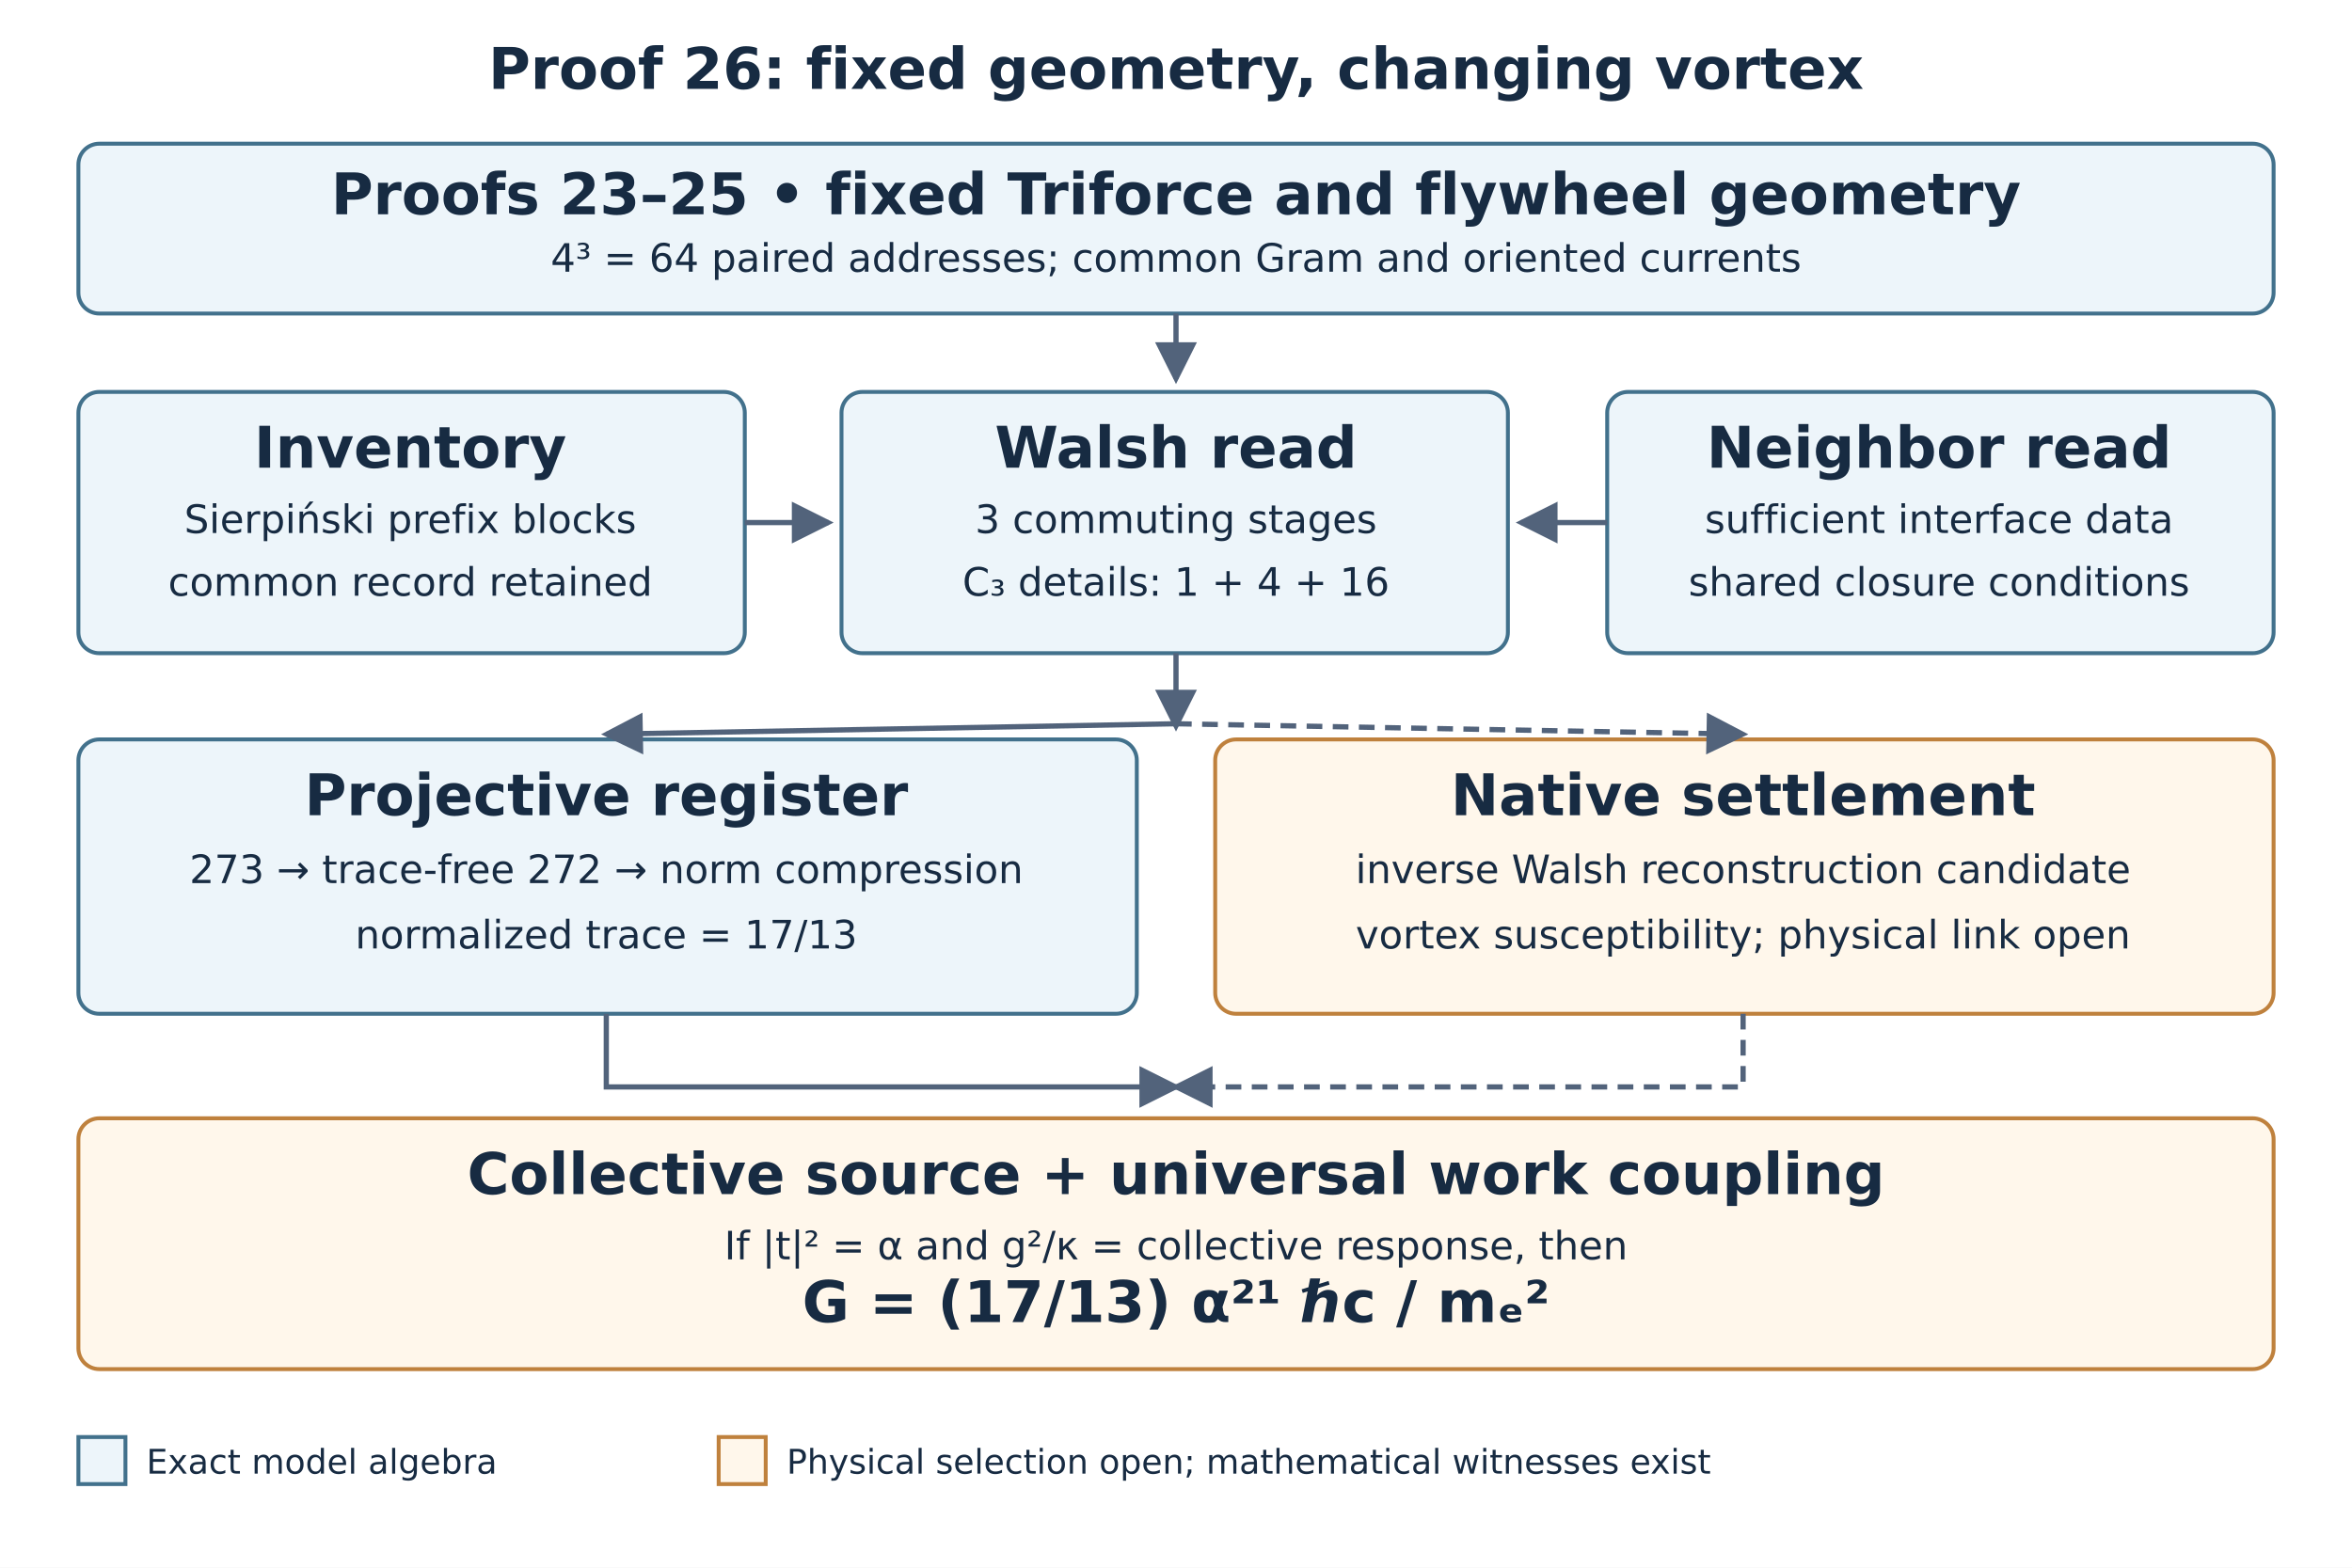
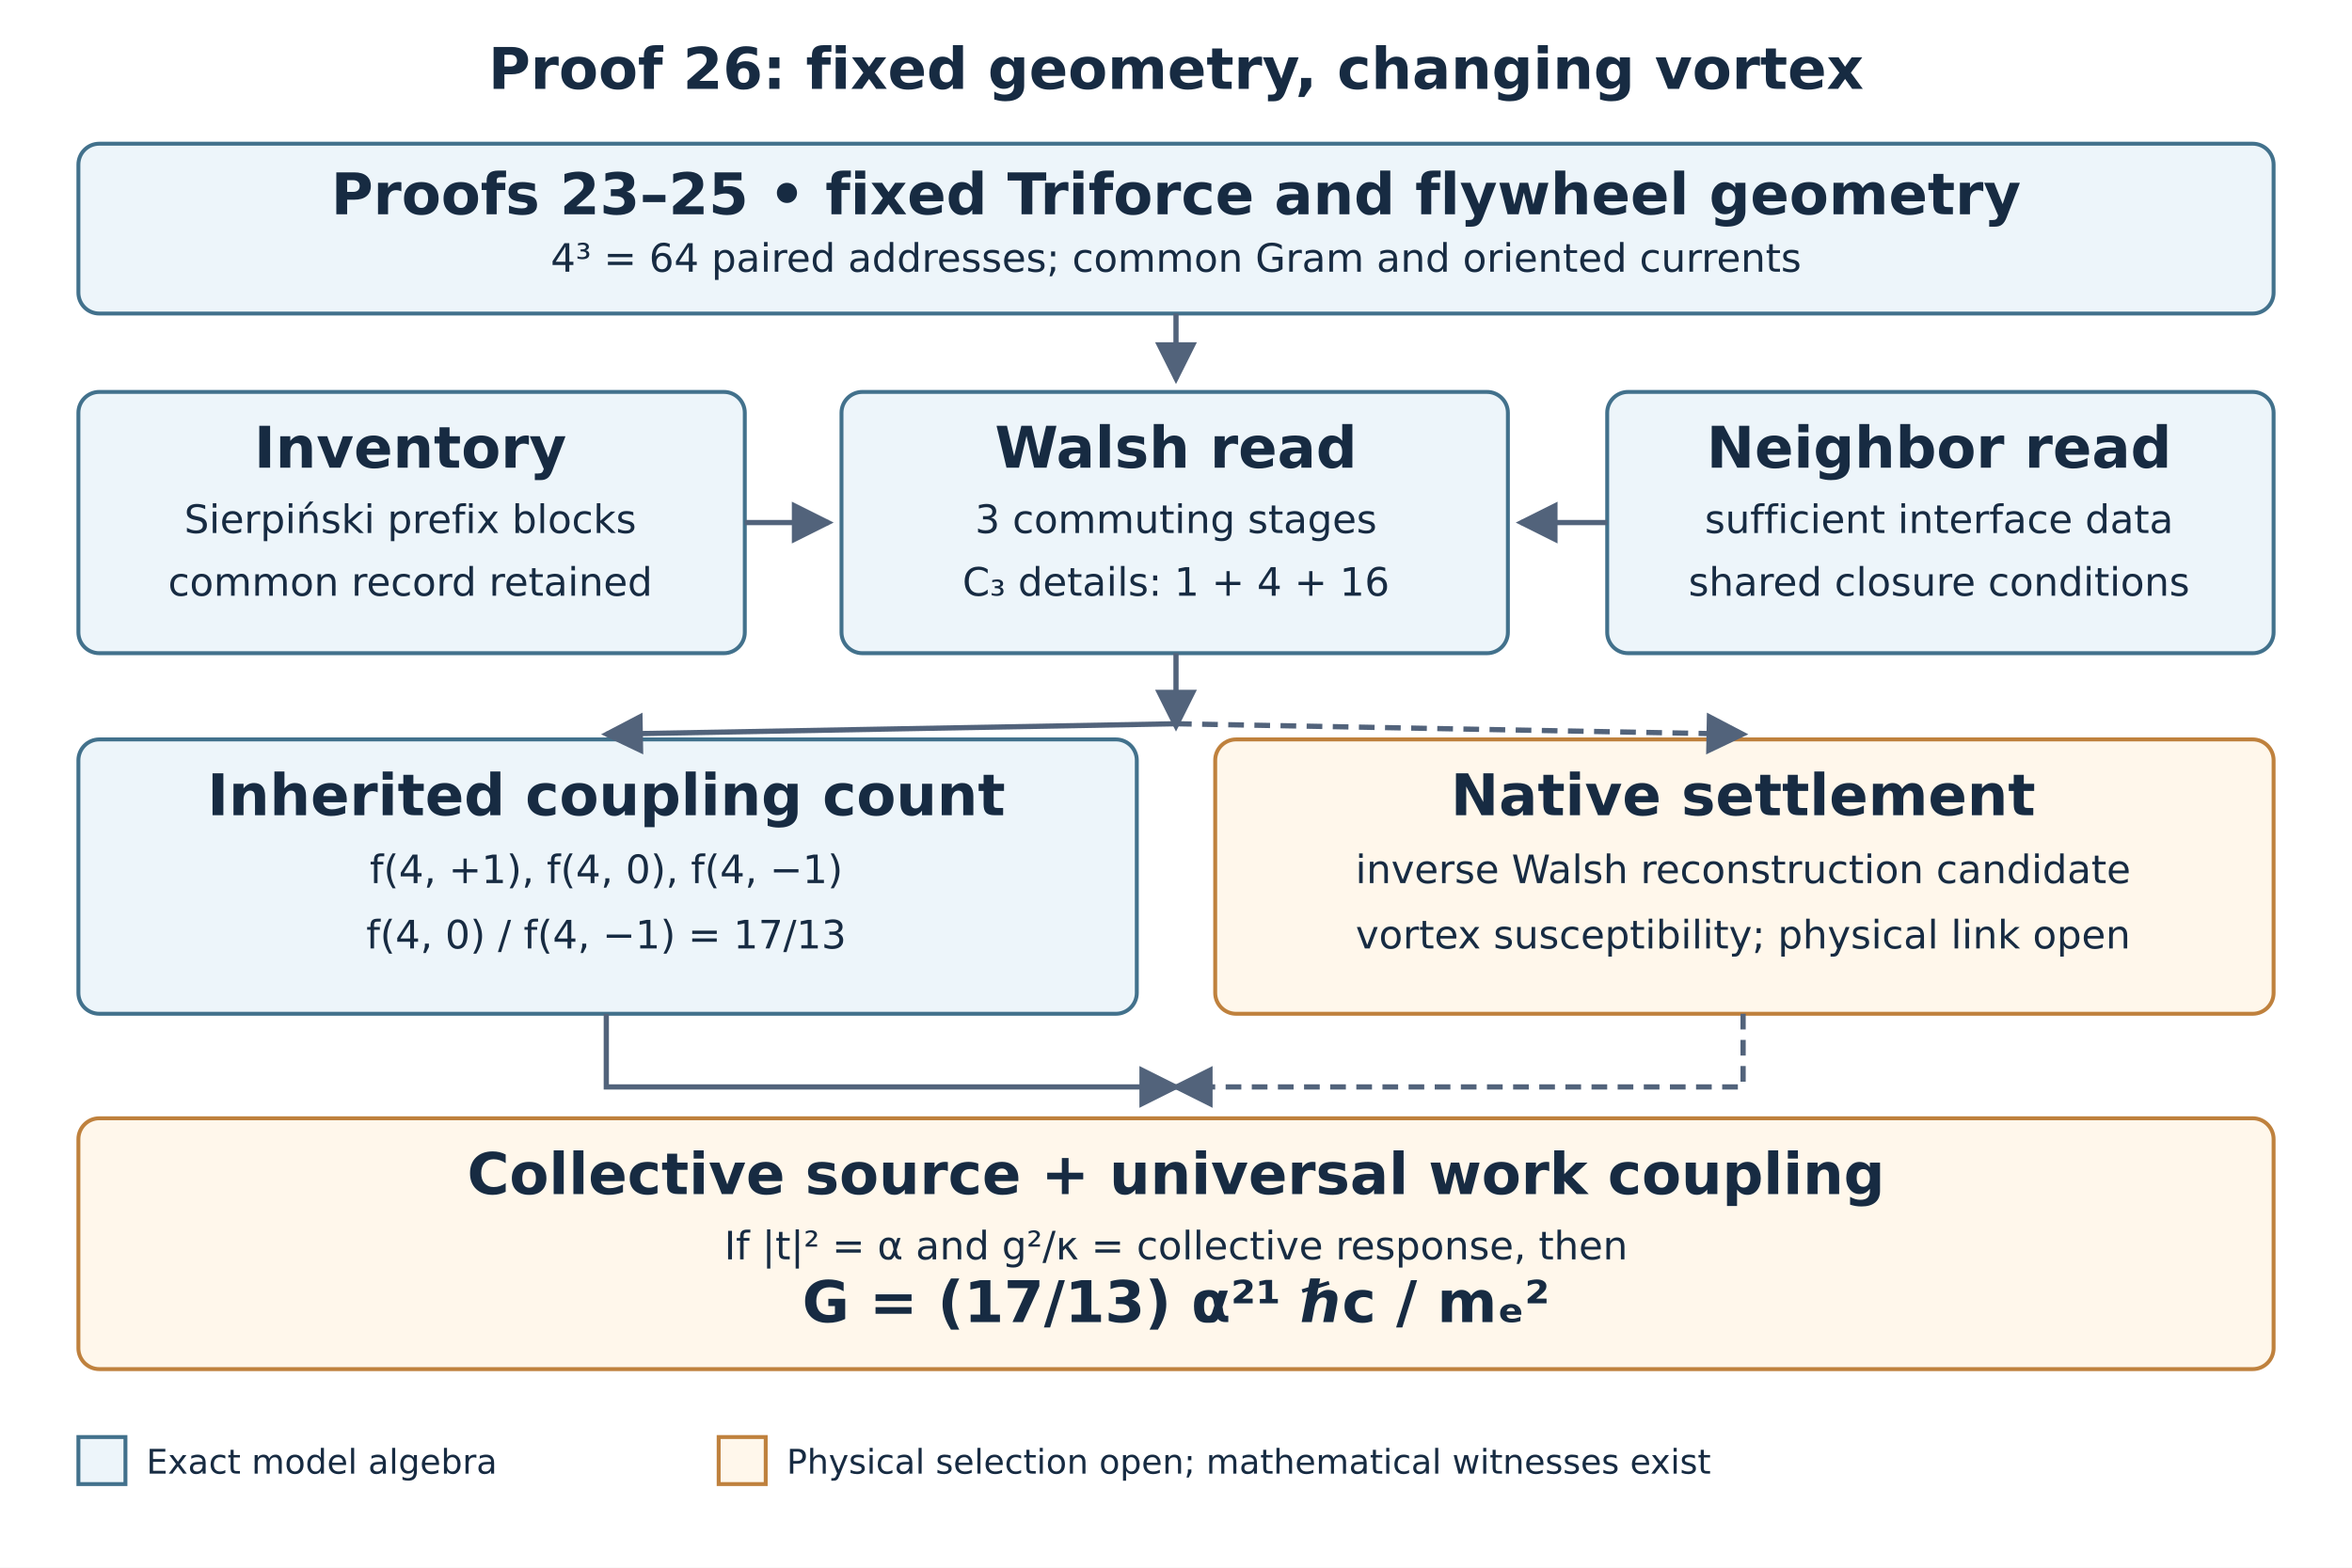
<svg xmlns="http://www.w3.org/2000/svg" viewBox="0 0 900 600" width="900" height="600">
  <rect width="900" height="600" fill="#fff" />
  <defs>
    <marker id="a" markerWidth="8" markerHeight="8" refX="7" refY="4" orient="auto">
      <path d="M0 0L8 4L0 8Z" fill="#52637b" />
    </marker>
  </defs>
  <style>text{font-family:DejaVu Sans,sans-serif;fill:#172b42}.h{font-size:22px;font-weight:bold}.sub{font-size:15px}.tiny{font-size:13px}.b{fill:#edf5fa;stroke:#42718c;stroke-width:1.5}.o{fill:#fff7eb;stroke:#bf813d;stroke-width:1.5}.l{stroke:#52637b;stroke-width:2;fill:none;marker-end:url(#a)}.d{stroke-dasharray:6 4}</style>
  <text x="450" y="34" text-anchor="middle" class="h">Proof 26: fixed geometry, changing vortex</text>
  <rect x="30" y="55" width="840" height="65" rx="8" class="b" />
  <text x="450" y="82" text-anchor="middle" class="h">Proofs 23–25 • fixed Triforce and flywheel geometry</text>
  <text x="450" y="104" text-anchor="middle" class="sub">4³ = 64 paired addresses; common Gram and oriented currents</text>
  <path d="M450 120V145" class="l" />
  <rect x="30" y="150" width="255" height="100" rx="8" class="b" />
  <text x="157" y="179" text-anchor="middle" class="h">Inventory</text>
  <text x="157" y="204" text-anchor="middle" class="sub">Sierpiński prefix blocks</text>
  <text x="157" y="228" text-anchor="middle" class="sub">common record retained</text>
  <rect x="322" y="150" width="255" height="100" rx="8" class="b" />
  <text x="450" y="179" text-anchor="middle" class="h">Walsh read</text>
  <text x="450" y="204" text-anchor="middle" class="sub">3 commuting stages</text>
  <text x="450" y="228" text-anchor="middle" class="sub">C₃ details: 1 + 4 + 16</text>
  <rect x="615" y="150" width="255" height="100" rx="8" class="b" />
  <text x="742" y="179" text-anchor="middle" class="h">Neighbor read</text>
  <text x="742" y="204" text-anchor="middle" class="sub">sufficient interface data</text>
  <text x="742" y="228" text-anchor="middle" class="sub">shared closure conditions</text>
  <path d="M285 200H317" class="l" />
  <path d="M615 200H582" class="l" />
  <path d="M450 250V278" class="l" />
  <rect x="30" y="283" width="405" height="105" rx="8" class="b" />
-   <text x="232" y="312" text-anchor="middle" class="h">Projective register</text>
-   <text x="232" y="338" text-anchor="middle" class="sub">273 → trace-free 272 → norm compression</text>
-   <text x="232" y="363" text-anchor="middle" class="sub">normalized trace = 17/13</text>
+   <text x="232" y="312" text-anchor="middle" class="h">Inherited coupling count</text>
+   <text x="232" y="338" text-anchor="middle" class="sub">f(4, +1), f(4, 0), f(4, −1)</text>
+   <text x="232" y="363" text-anchor="middle" class="sub">f(4, 0) / f(4, −1) = 17/13</text>
  <rect x="465" y="283" width="405" height="105" rx="8" class="o" />
  <text x="667" y="312" text-anchor="middle" class="h">Native settlement</text>
  <text x="667" y="338" text-anchor="middle" class="sub">inverse Walsh reconstruction candidate</text>
  <text x="667" y="363" text-anchor="middle" class="sub">vortex susceptibility; physical link open</text>
  <path d="M450 277L232 281" class="l" />
  <path d="M450 277L667 281" class="l d" />
  <path d="M232 388V416H450" class="l" />
  <path d="M667 388V416H450" class="l d" />
  <rect x="30" y="428" width="840" height="96" rx="8" class="o" />
  <text x="450" y="457" text-anchor="middle" class="h">Collective source + universal work coupling</text>
  <text x="450" y="482" text-anchor="middle" class="sub">If |t|² = α and g²/κ = collective response, then</text>
  <text x="450" y="506" text-anchor="middle" class="h">G = (17/13) α²¹ ℏc / mₑ²</text>
  <rect x="30" y="550" width="18" height="18" class="b" />
  <text x="56" y="564" class="tiny">Exact model algebra</text>
  <rect x="275" y="550" width="18" height="18" class="o" />
  <text x="301" y="564" class="tiny">Physical selection open; mathematical witnesses exist</text>
</svg>
